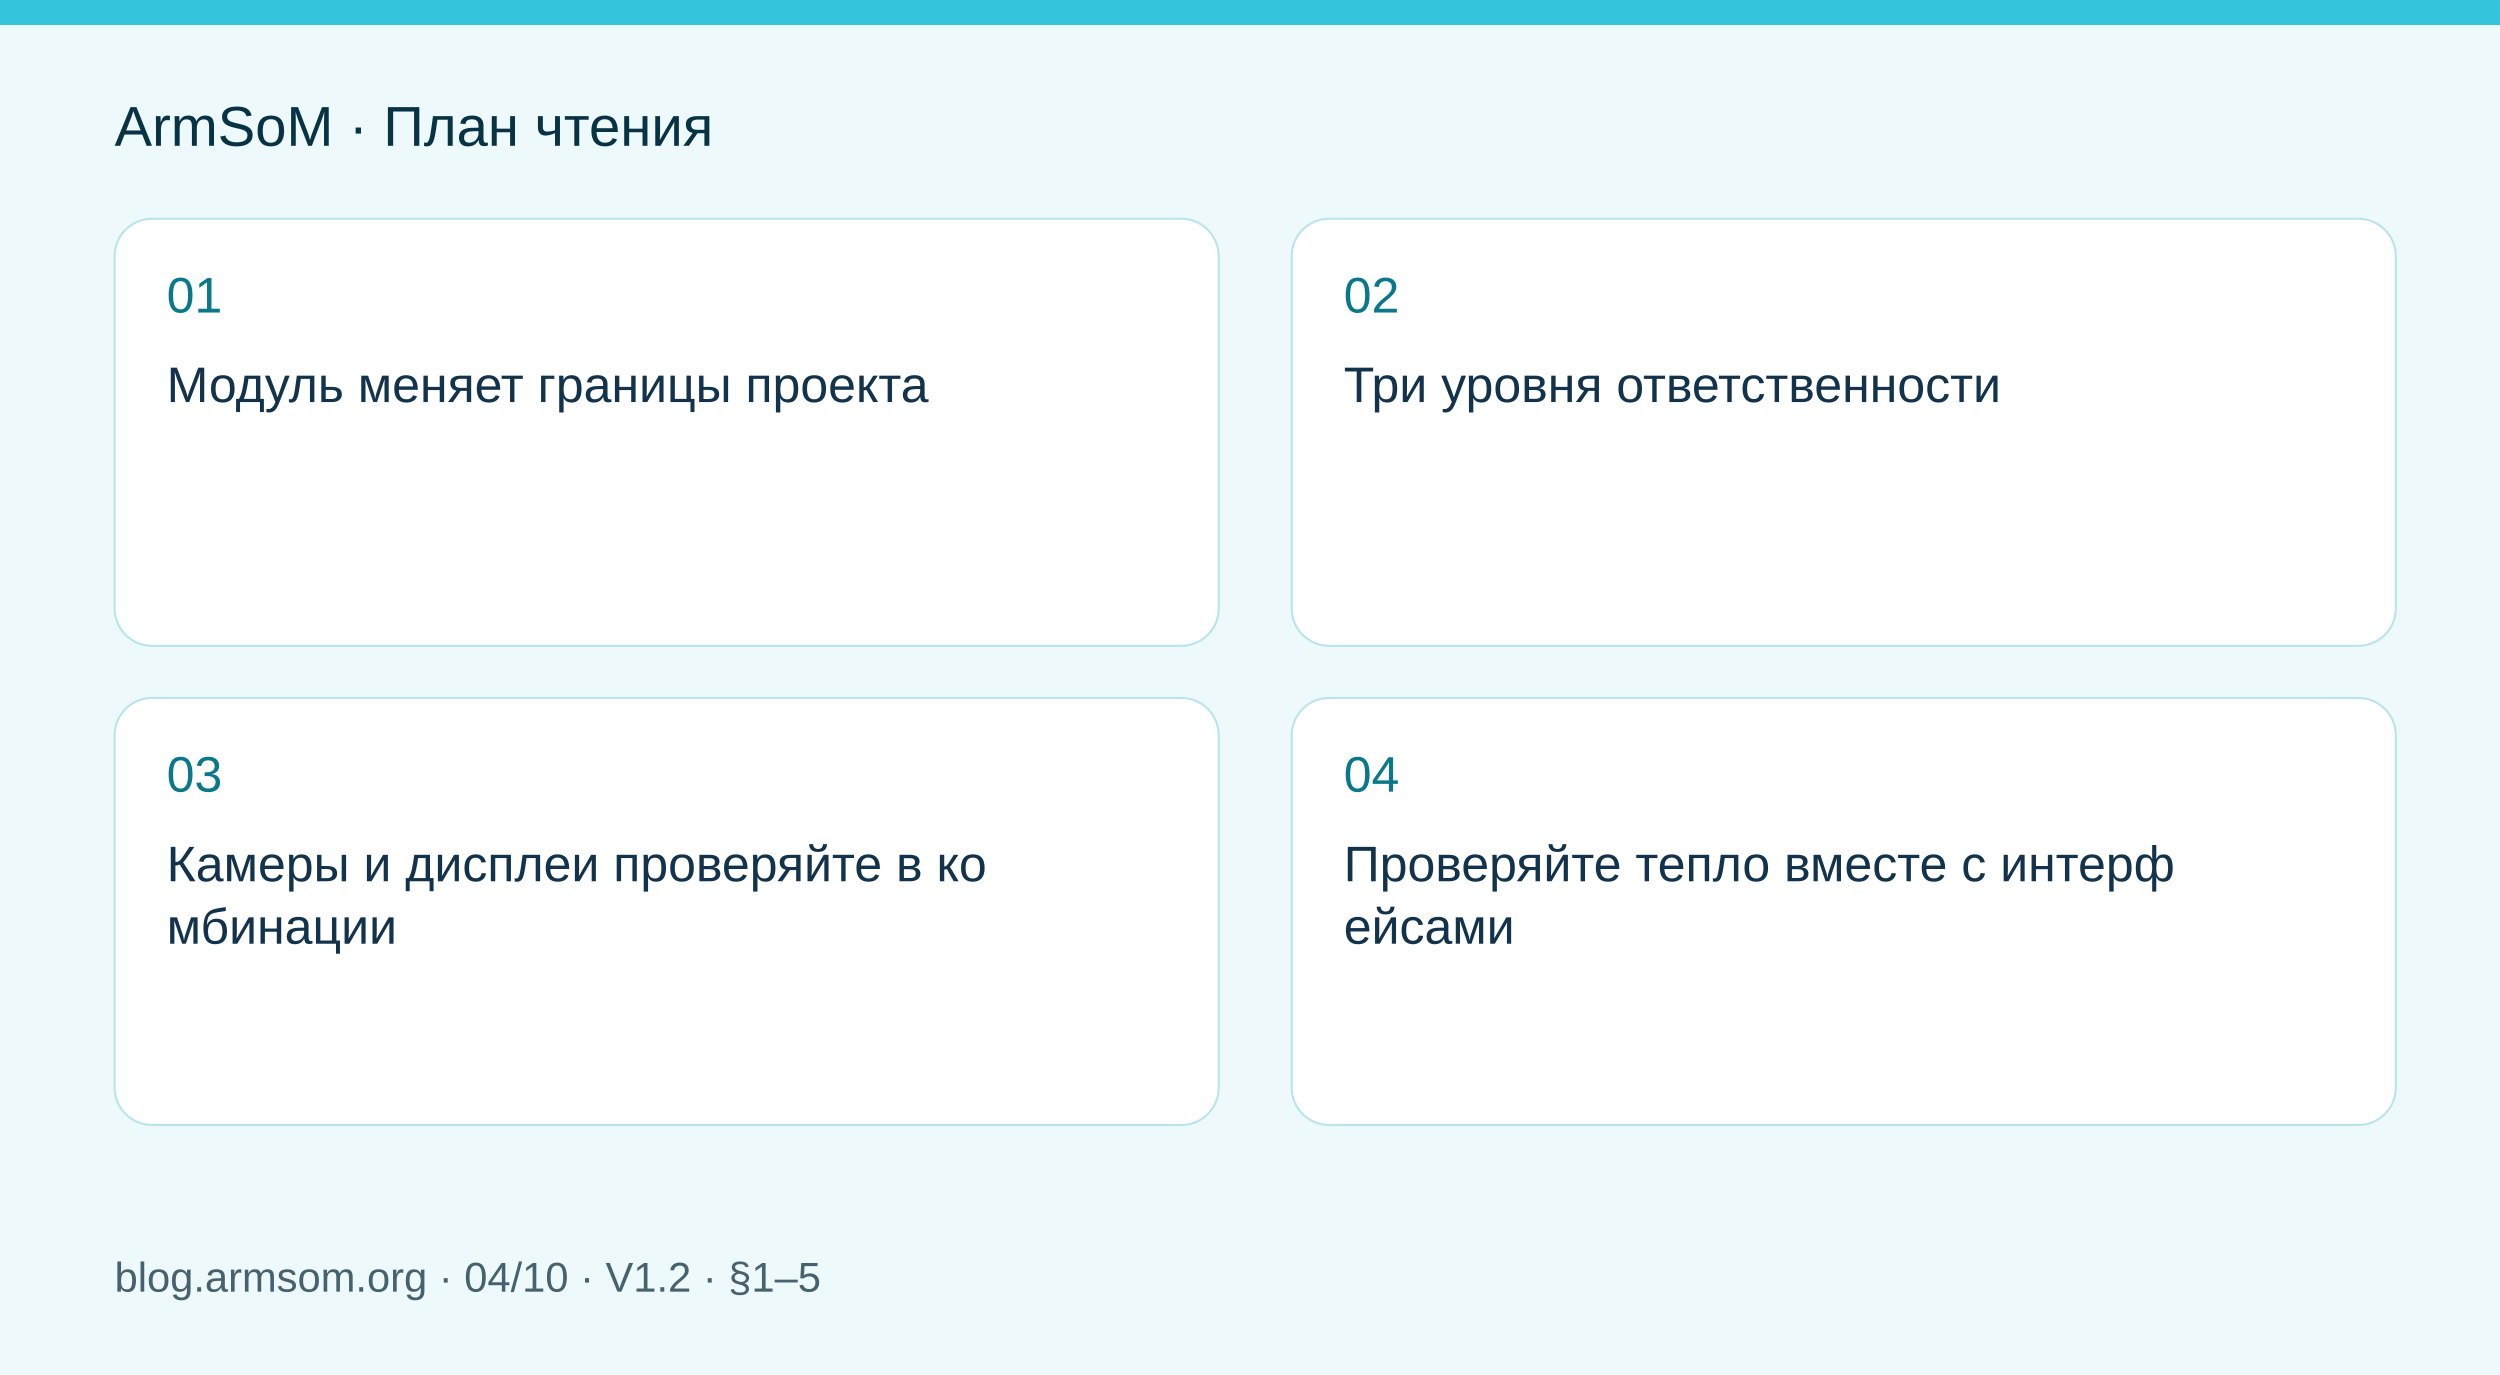
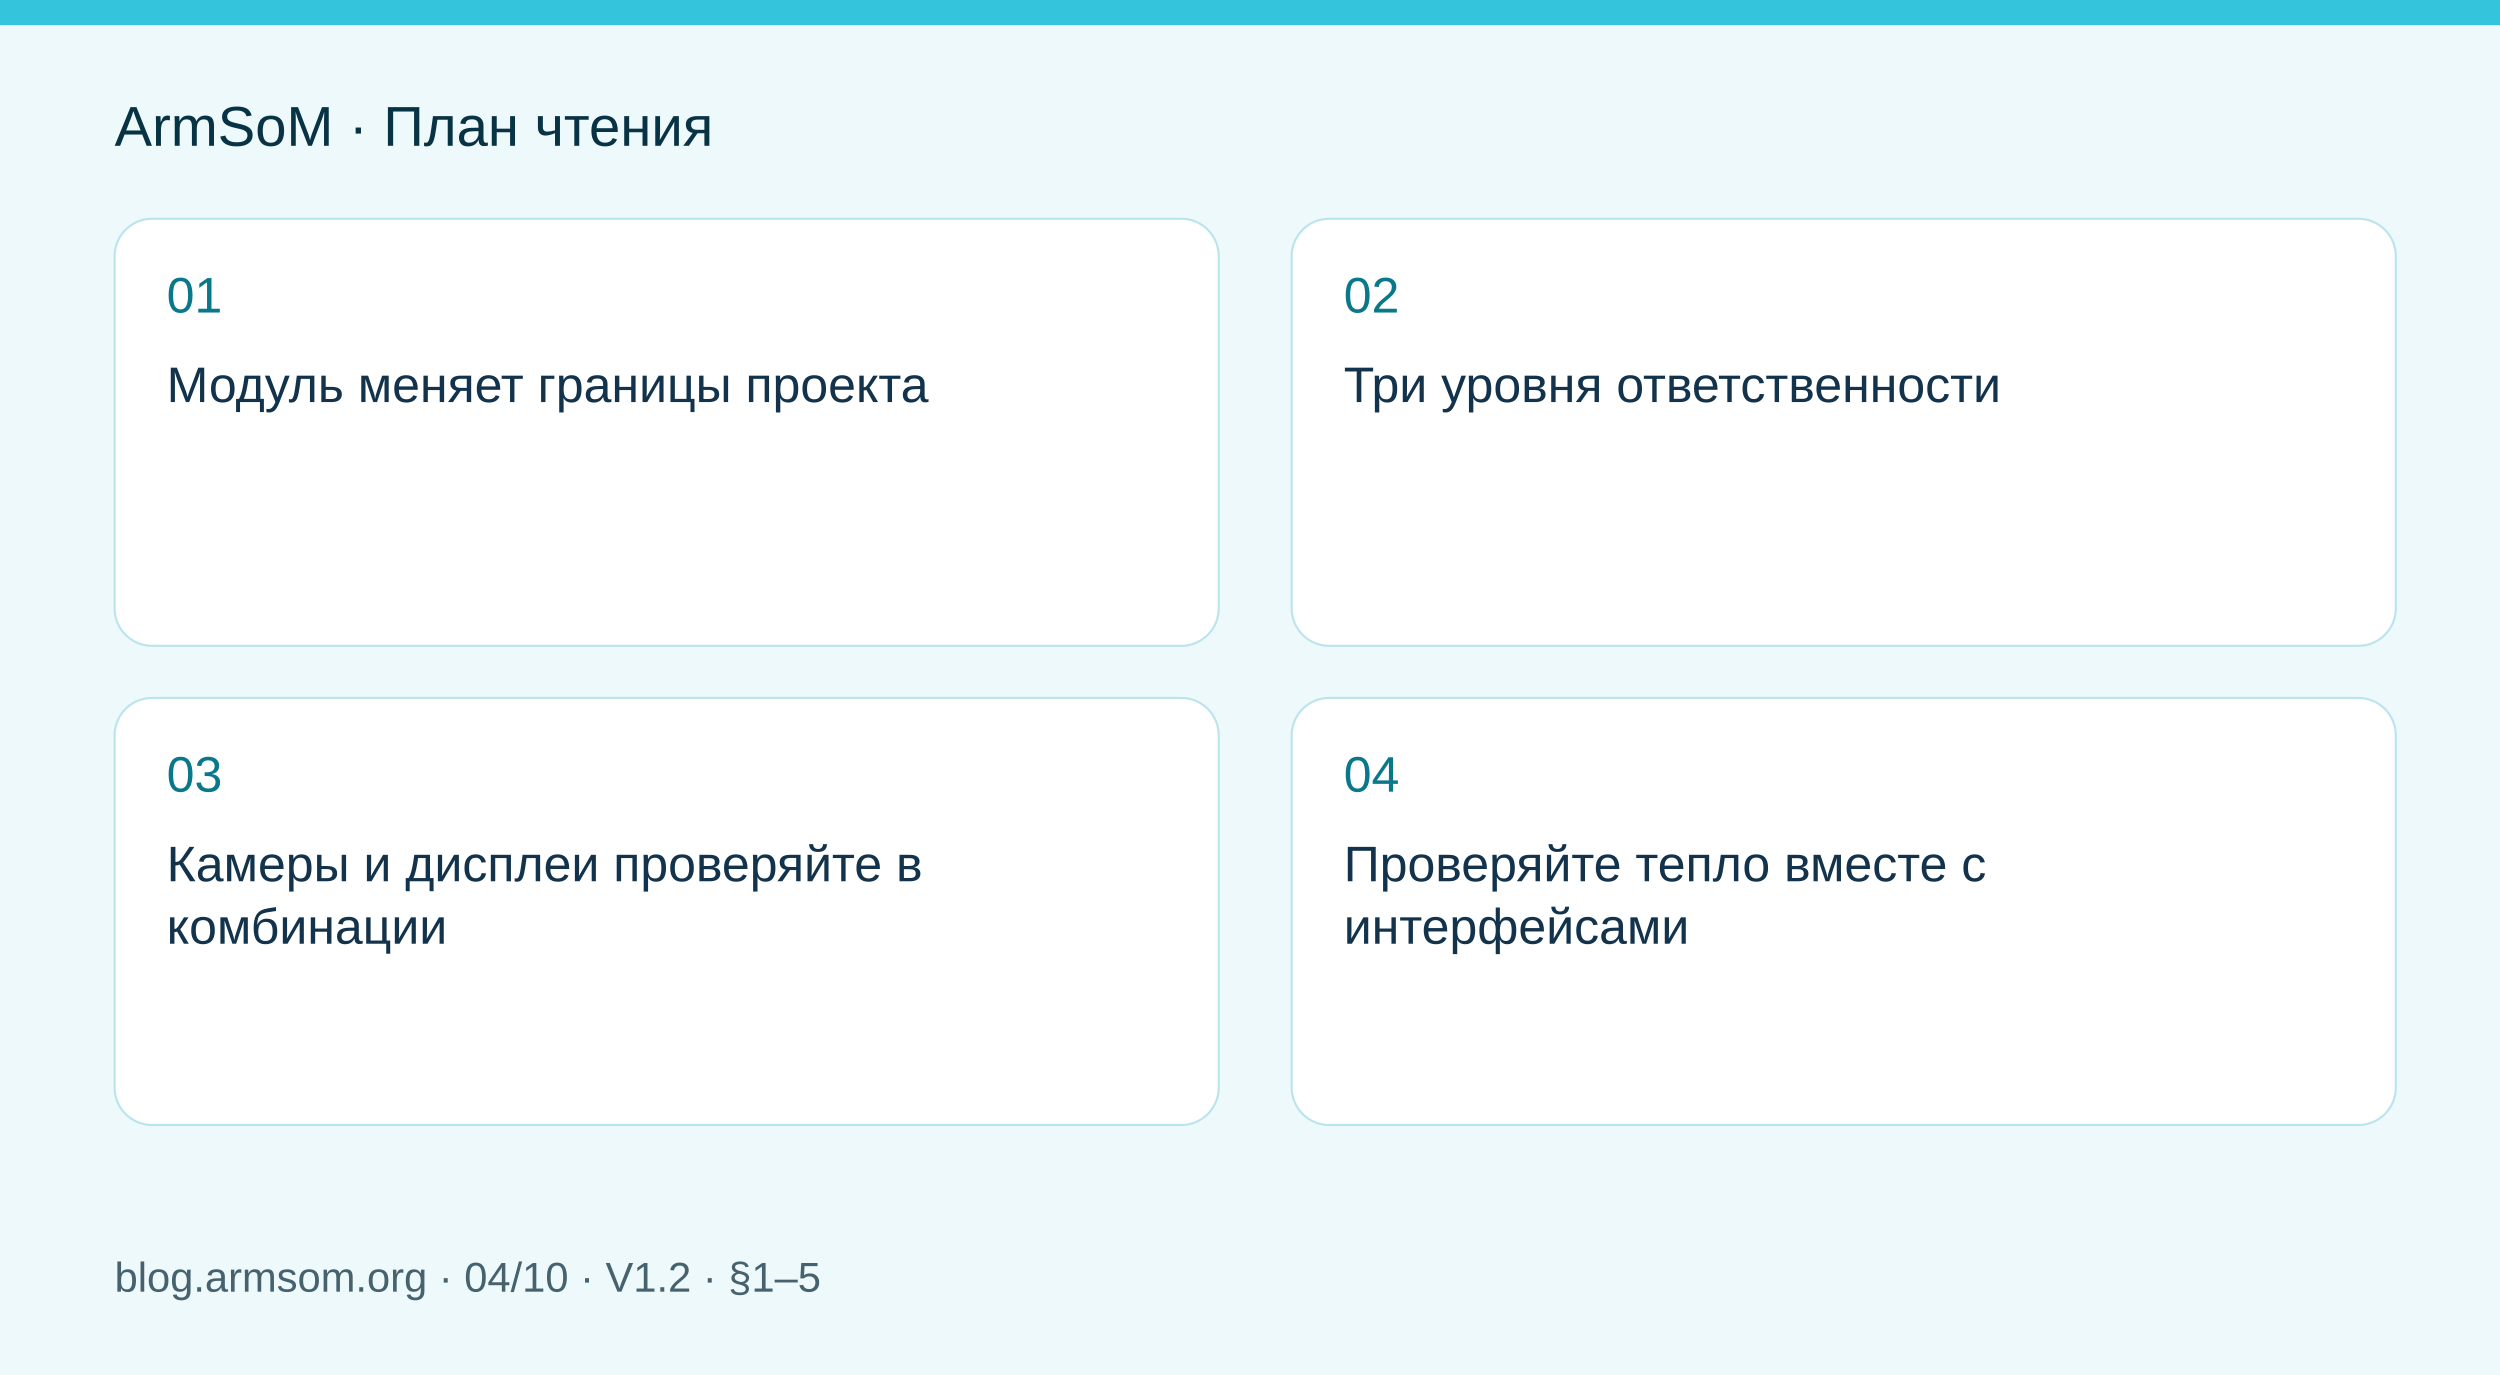
<svg xmlns="http://www.w3.org/2000/svg" width="1200" height="660" viewBox="0 0 1200 660" role="img">
  <rect width="1200" height="660" fill="#eef9fb" />
  <rect width="1200" height="12" fill="#34C5DD" />
  <text x="55" y="70" fill="#083344" font-family="Arial,Microsoft YaHei,sans-serif" font-size="27">ArmSoM · План чтения</text>
  <rect x="55" y="105" width="530" height="205" rx="18" fill="white" stroke="#b9e4eb" />
  <text x="80" y="150" fill="#08788a" font-family="Arial" font-size="24">01</text>
  <text x="80" y="193" fill="#12334b" font-family="Arial,Microsoft YaHei,sans-serif" font-size="24">Модуль меняет границы проекта</text>
  <rect x="620" y="105" width="530" height="205" rx="18" fill="white" stroke="#b9e4eb" />
  <text x="645" y="150" fill="#08788a" font-family="Arial" font-size="24">02</text>
  <text x="645" y="193" fill="#12334b" font-family="Arial,Microsoft YaHei,sans-serif" font-size="24">Три уровня ответственности</text>
  <rect x="55" y="335" width="530" height="205" rx="18" fill="white" stroke="#b9e4eb" />
  <text x="80" y="380" fill="#08788a" font-family="Arial" font-size="24">03</text>
-   <text x="80" y="423" fill="#12334b" font-family="Arial,Microsoft YaHei,sans-serif" font-size="24">Камеры и дисплеи проверяйте в ко</text>
-   <text x="80" y="453" fill="#12334b" font-family="Arial,Microsoft YaHei,sans-serif" font-size="24">мбинации</text>
+   <text x="80" y="423" fill="#12334b" font-family="Arial,Microsoft YaHei,sans-serif" font-size="24">Камеры и дисплеи проверяйте в</text>
+   <text x="80" y="453" fill="#12334b" font-family="Arial,Microsoft YaHei,sans-serif" font-size="24">комбинации</text>
  <rect x="620" y="335" width="530" height="205" rx="18" fill="white" stroke="#b9e4eb" />
  <text x="645" y="380" fill="#08788a" font-family="Arial" font-size="24">04</text>
-   <text x="645" y="423" fill="#12334b" font-family="Arial,Microsoft YaHei,sans-serif" font-size="24">Проверяйте тепло вместе с интерф</text>
-   <text x="645" y="453" fill="#12334b" font-family="Arial,Microsoft YaHei,sans-serif" font-size="24">ейсами</text>
+   <text x="645" y="423" fill="#12334b" font-family="Arial,Microsoft YaHei,sans-serif" font-size="24">Проверяйте тепло вместе с</text>
+   <text x="645" y="453" fill="#12334b" font-family="Arial,Microsoft YaHei,sans-serif" font-size="24">интерфейсами</text>
  <text x="55" y="620" fill="#46626e" font-family="Arial" font-size="20">blog.armsom.org · 04/10 · V1.2 · §1–5</text>
</svg>
